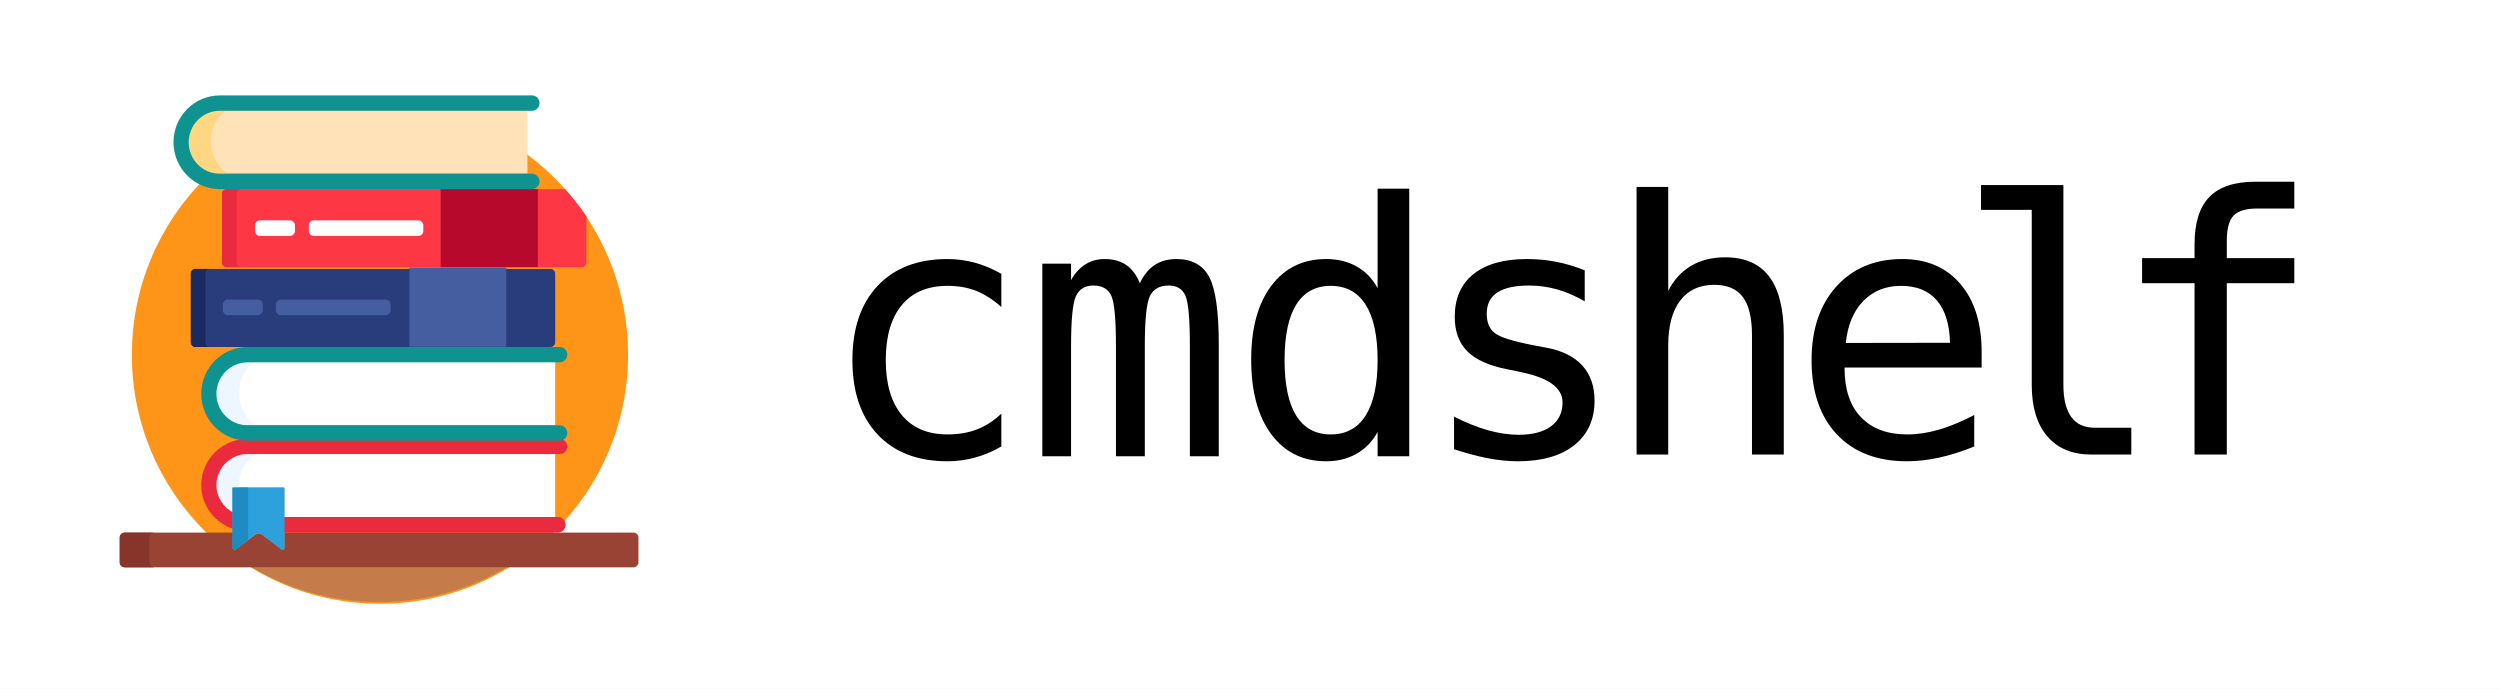
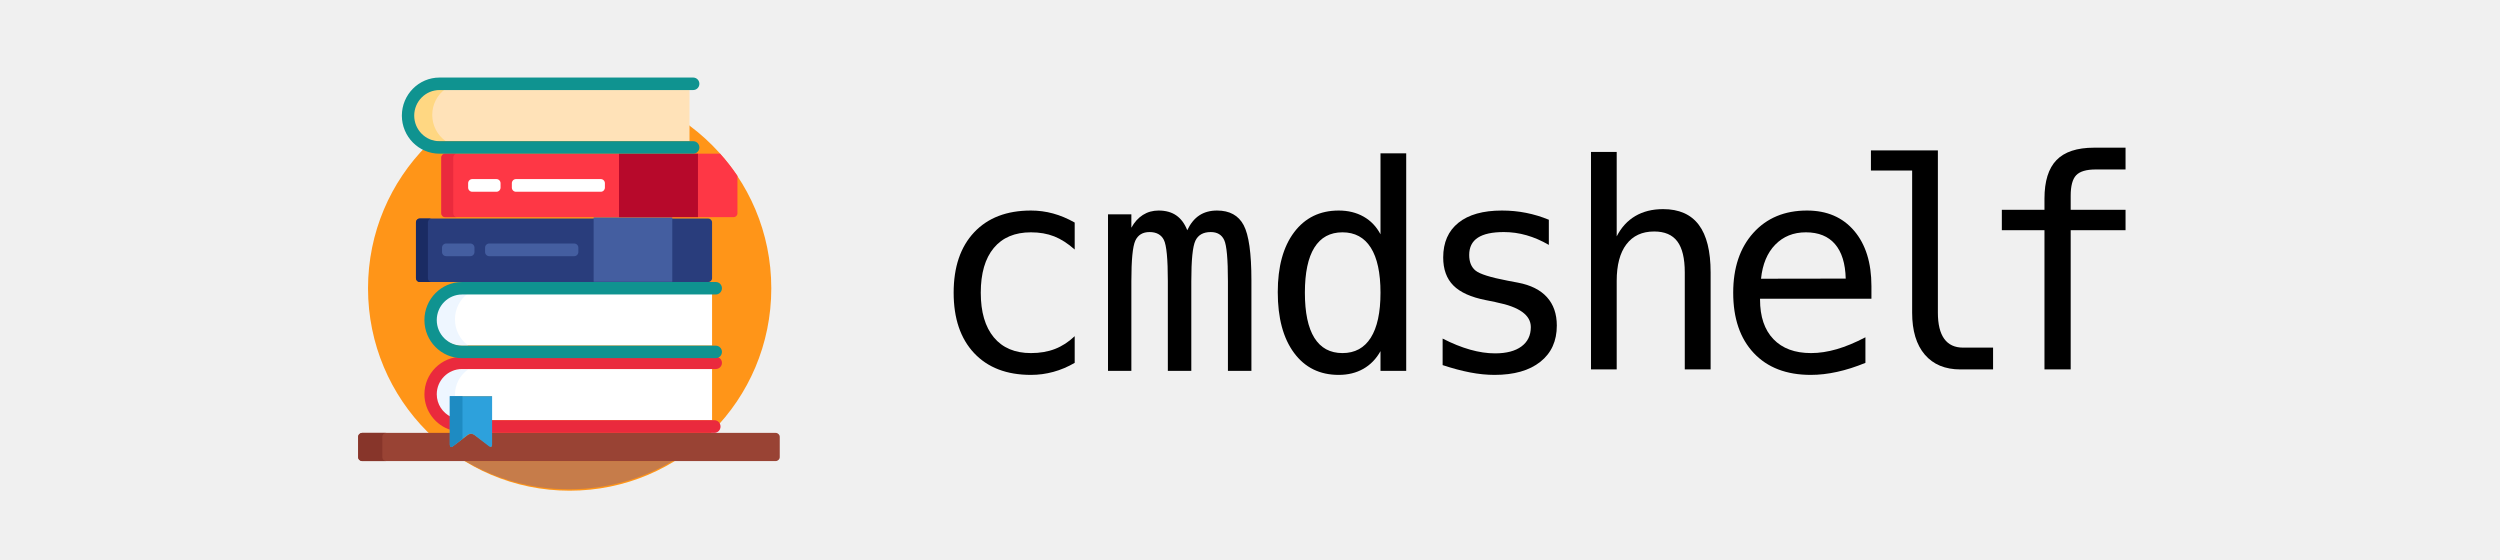
- <svg xmlns="http://www.w3.org/2000/svg" width="1441px" height="397px" viewBox="0 0 1441 397" version="1.1">
+ <svg xmlns="http://www.w3.org/2000/svg" width="1773px" height="397px" viewBox="0 0 1773 397" version="1.1">
  <g id="banner" stroke="none" stroke-width="1" fill="none" fill-rule="evenodd">
-     <rect fill="#FFFFFF" x="0" y="0" width="1441" height="397" />
-     <g id="books" transform="translate(69, 55)" fill-rule="nonzero">
+     <g id="books" transform="translate(254, 55)" fill-rule="nonzero">
      <path d="M293,149.5 C293,228.752 228.976,293 150,293 C71.024,293 7,228.752 7,149.5 C7,70.246 71.024,6 150,6 C228.976,6 293,70.246 293,149.5 Z" id="Path" fill="#FF9518" />
      <path d="M76,272 C97.459,284.691 122.606,292 149.5,292 C176.394,292 201.541,284.691 223,272 L76,272 Z" id="Path" fill="#C67C4A" />
      <path d="M296.08,252 L94.897,252 L94.897,260.536 C94.897,260.934 94.815,261.256 94.665,261.465 C94.537,261.639 94.364,261.727 94.147,261.727 C93.875,261.727 93.552,261.593 93.209,261.339 L82.545,253.438 C81.922,252.973 81.092,252.718 80.209,252.718 C79.326,252.718 78.496,252.973 77.871,253.438 L67.208,261.339 C66.866,261.593 66.542,261.727 66.271,261.727 C65.575,261.727 65.52,260.813 65.52,260.533 L65.52,252 L2.92,252 C1.314,252 0,253.268 0,254.819 L0,269.181 C0,270.732 1.314,272 2.92,272 L296.08,272 C297.686,272 299,270.732 299,269.181 L299,254.819 C299,253.268 297.686,252 296.08,252 L296.08,252 Z" id="Path" fill="#994334" />
      <path d="M17.143,269.181 L17.143,254.819 C17.143,253.268 18.429,252 20,252 L2.857,252 C1.286,252 0,253.268 0,254.819 L0,269.181 C0,270.732 1.286,272 2.857,272 L20,272 C18.429,272 17.143,270.732 17.143,269.181 Z" id="Path" fill="#87352A" />
      <path d="M73.262,206 C63.192,206 55,214.298 55,224.499 C55,231.871 59.281,238.248 65.454,241.22 L65.454,225.987 L94.874,225.987 L94.874,243 L251,243 L251,206 L73.262,206 Z" id="Path" fill="#FFFFFF" />
      <path d="M65.312,226.295 L68.711,226.295 C68.679,225.821 68.661,225.341 68.661,224.858 C68.661,217.48 72.353,210.957 78,207 L73.015,207 C63.081,207 55,215.011 55,224.858 C55,231.975 59.223,238.131 65.312,241 L65.312,226.295 Z" id="Path" fill="#EEF6FF" />
      <path d="M65.881,240.662 C59.89,237.769 55.748,231.647 55.748,224.578 C55.748,214.732 63.788,206.72 73.668,206.72 L253.626,206.72 C256.043,206.72 258,204.767 258,202.36 C258,199.951 256.043,198 253.626,198 L73.668,198 C58.962,198 47,209.922 47,224.578 C47,236.536 54.964,246.671 65.881,250 L65.881,240.662 Z" id="Path" fill="#EA2A3D" />
      <path d="M252.62,243 L94,243 L94,252 L252.62,252 C255.04,252 257,249.987 257,247.5 C257,245.016 255.04,243 252.62,243 Z" id="Path" fill="#EA2A3D" />
      <path d="M73.262,190 L251,190 L251,153 L73.262,153 C63.192,153 55,161.298 55,171.5 C55,181.7 63.192,190 73.262,190 Z" id="Path" fill="#FFFFFF" />
      <path d="M73.015,190 L78,190 C72.353,185.899 68.661,179.143 68.661,171.498 C68.661,163.855 72.353,157.101 78,153 L73.015,153 C63.081,153 55,161.298 55,171.498 C55,181.7 63.081,190 73.015,190 Z" id="Path" fill="#EEF6FF" />
      <path d="M253.626,199 L73.668,199 C58.962,199 47,186.887 47,171.998 C47,157.11 58.962,145 73.668,145 L253.626,145 C256.043,145 258,146.981 258,149.429 C258,151.874 256.043,153.858 253.626,153.858 L73.668,153.858 C63.788,153.858 55.748,161.996 55.748,171.998 C55.748,182.002 63.788,190.142 73.668,190.142 L253.626,190.142 C256.043,190.142 258,192.124 258,194.571 C258,197.016 256.043,199 253.626,199 Z" id="Path" fill="#0F9390" />
      <path d="M251,142.287 C251,143.78 249.771,145 248.269,145 L43.731,145 C42.229,145 41,143.78 41,142.287 L41,102.71 C41,101.22 42.229,100 43.731,100 L248.269,100 C249.771,100 251,101.218 251,102.71 L251,142.287 Z" id="Path" fill="#293D7C" />
      <path d="M49.475,142.287 L49.475,102.71 C49.475,101.22 50.613,100 52,100 L43.527,100 C42.137,100 41,101.218 41,102.71 L41,142.287 C41,143.78 42.137,145 43.527,145 L52,145 C50.613,145 49.475,143.78 49.475,142.287 Z" id="Path" fill="#1A2B63" />
      <g id="Group" transform="translate(59, 99)" fill="#445EA0">
        <polygon id="Path" points="108.009 0.189 163.783 0.189 163.783 45.82 108.009 45.82" />
        <path d="M23.493,24.728 C23.493,26.35 22.175,27.676 20.564,27.676 L3.411,27.676 C1.801,27.676 0.483,26.35 0.483,24.728 L0.483,21.639 C0.483,20.017 1.801,18.69 3.411,18.69 L20.564,18.69 C22.175,18.69 23.493,20.017 23.493,21.639 L23.493,24.728 Z" id="Path" />
        <path d="M97.169,24.728 C97.169,26.35 95.851,27.676 94.241,27.676 L33.951,27.676 C32.34,27.676 31.022,26.35 31.022,24.728 L31.022,21.639 C31.022,20.017 32.34,18.69 33.951,18.69 L94.241,18.69 C95.851,18.69 97.169,20.017 97.169,21.639 L97.169,24.728 Z" id="Path" />
      </g>
      <path d="M65,226 L65,260.468 C65,261.969 65.973,262.452 67.161,261.536 L77.837,253.327 C79.027,252.412 80.973,252.412 82.161,253.327 L92.839,261.536 C94.027,262.452 95,261.969 95,260.468 L95,226 L65,226 Z" id="Path" fill="#2DA1DC" />
      <path d="M74,226 L65,226 L65,260.468 C65,261.969 65.979,262.452 67.173,261.536 L74,256.318 L74,226 Z" id="Path" fill="#1E8BC2" />
      <path d="M269,96.287 L269,69.723 C265.269,64.196 261.153,58.943 256.701,54 L61.731,54 C60.227,54 59,55.22 59,56.71 L59,96.287 C59,97.78 60.229,99 61.731,99 L266.269,99 C267.771,99 269,97.78 269,96.287 Z" id="Path" fill="#FE3745" />
      <path d="M67.436,96.287 L67.436,56.71 C67.436,55.22 68.591,54 70,54 L61.566,54 C60.153,54 59,55.22 59,56.71 L59,96.287 C59,97.78 60.155,99 61.566,99 L70,99 C68.591,99 67.436,97.78 67.436,96.287 Z" id="Path" fill="#EA2A3D" />
      <polygon id="Path" fill="#B7092B" points="185 54 241 54 241 99 185 99" />
      <path d="M101,78.048 C101,79.671 99.683,81 98.073,81 L80.927,81 C79.317,81 78,79.671 78,78.048 L78,74.952 C78,73.329 79.317,72 80.927,72 L98.073,72 C99.683,72 101,73.329 101,74.952 L101,78.048 Z" id="Path" fill="#FFFFFF" />
      <path d="M175,78.048 C175,79.671 173.685,81 172.078,81 L111.922,81 C110.315,81 109,79.671 109,78.048 L109,74.952 C109,73.329 110.315,72 111.922,72 L172.078,72 C173.685,72 175,73.329 175,74.952 L175,78.048 Z" id="Path" fill="#FFFFFF" />
      <path d="M57.26,8 C47.192,8 39,16.3 39,26.5 C39,36.7 47.192,45 57.26,45 L235,45 L235,8 L57.26,8 Z" id="Path" fill="#FFE2B8" />
      <path d="M52.543,26.5 C52.543,18.855 56.281,12.101 62,8 L57.242,8 C47.182,8 39,16.3 39,26.5 C39,36.7 47.182,45 57.242,45 L62,45 C56.281,40.899 52.543,34.145 52.543,26.5 Z" id="Path" fill="#FFD782" />
      <path d="M237.62,54 L57.7,54 C42.978,54 31,41.887 31,27 C31,12.113 42.978,0 57.7,0 L237.62,0 C240.041,0 242,1.984 242,4.429 C242,6.876 240.041,8.858 237.62,8.858 L57.7,8.858 C47.807,8.858 39.759,16.996 39.759,27 C39.759,37.004 47.807,45.142 57.7,45.142 L237.62,45.142 C240.041,45.142 242,47.126 242,49.571 C242,52.016 240.041,54 237.62,54 Z" id="Path" fill="#0F9390" />
    </g>
    <text id="s" font-family="AndaleMono, Andale Mono" font-size="203" font-weight="normal" fill="#000000">
-       <tspan x="817" y="263">s</tspan>
+       <tspan x="1002" y="263">s</tspan>
    </text>
    <text id="c" font-family="AndaleMono, Andale Mono" font-size="203" font-weight="normal" fill="#000000">
-       <tspan x="472" y="263">c</tspan>
+       <tspan x="657" y="263">c</tspan>
    </text>
    <text id="m" font-family="AndaleMono, Andale Mono" font-size="203" font-weight="normal" fill="#000000">
-       <tspan x="590" y="263">m</tspan>
+       <tspan x="775" y="263">m</tspan>
    </text>
    <text id="d" font-family="AndaleMono, Andale Mono" font-size="203" font-weight="normal" fill="#000000">
-       <tspan x="709" y="263">d</tspan>
+       <tspan x="894" y="263">d</tspan>
    </text>
    <text id="h" font-family="AndaleMono, Andale Mono" font-size="203" font-weight="normal" fill="#000000">
-       <tspan x="924" y="262">h</tspan>
+       <tspan x="1109" y="262">h</tspan>
    </text>
    <text id="e" font-family="AndaleMono, Andale Mono" font-size="203" font-weight="normal" fill="#000000">
-       <tspan x="1032" y="263">e</tspan>
+       <tspan x="1217" y="263">e</tspan>
    </text>
    <text id="l" font-family="AndaleMono, Andale Mono" font-size="203" font-weight="normal" fill="#000000">
-       <tspan x="1126" y="262">l</tspan>
+       <tspan x="1311" y="262">l</tspan>
    </text>
    <text id="f" font-family="AndaleMono, Andale Mono" font-size="207" font-weight="normal" fill="#000000">
-       <tspan x="1215" y="262">f</tspan>
+       <tspan x="1400" y="262">f</tspan>
    </text>
  </g>
</svg>
